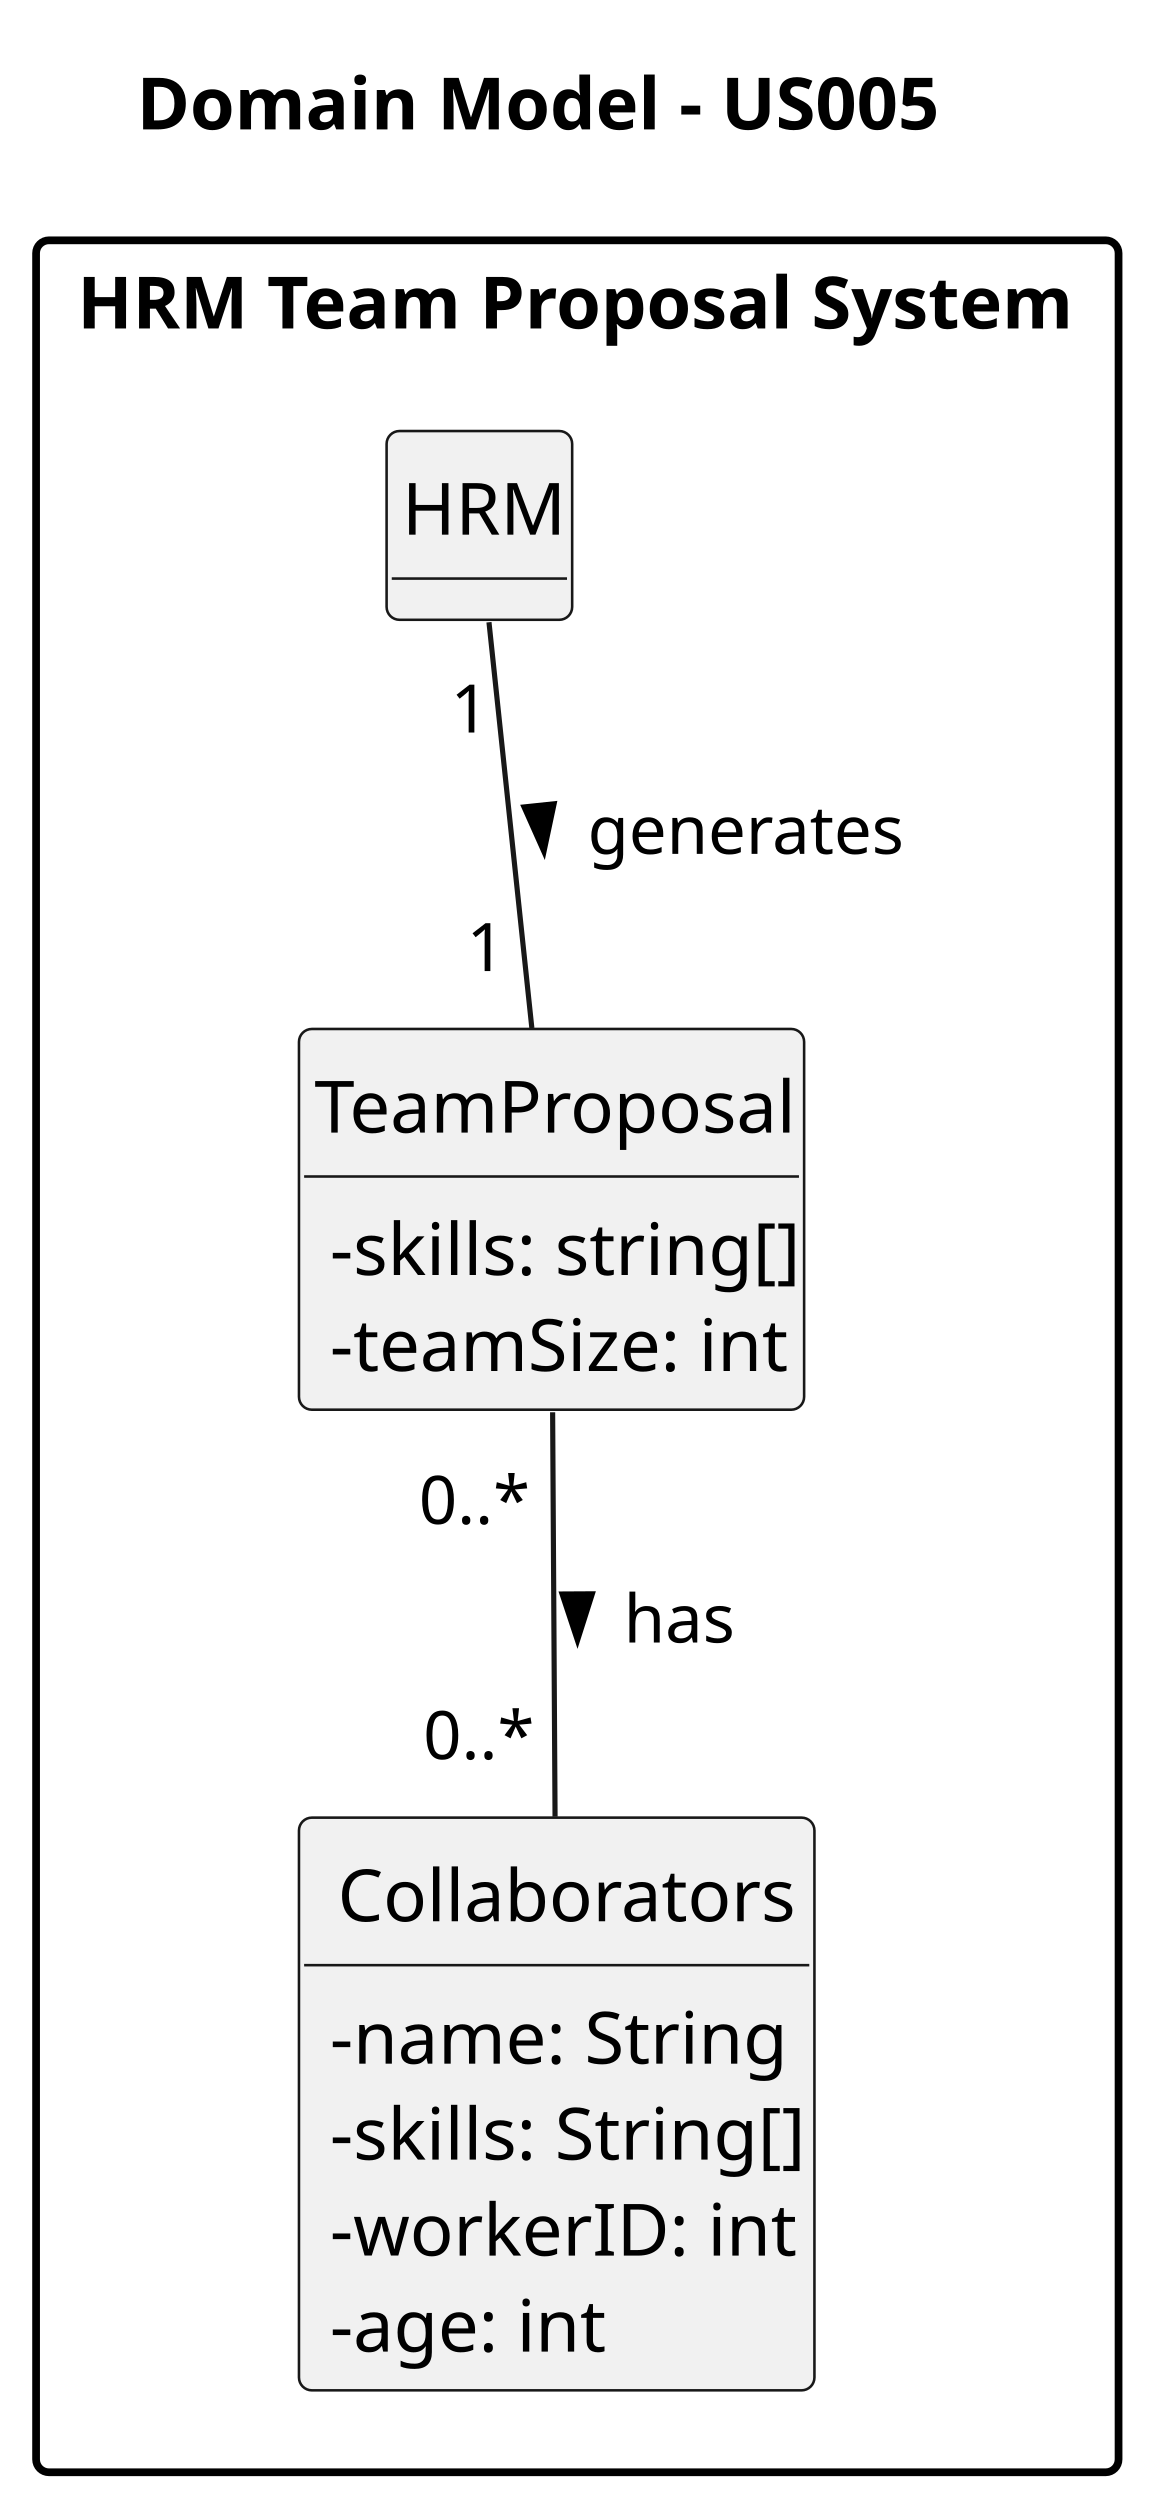
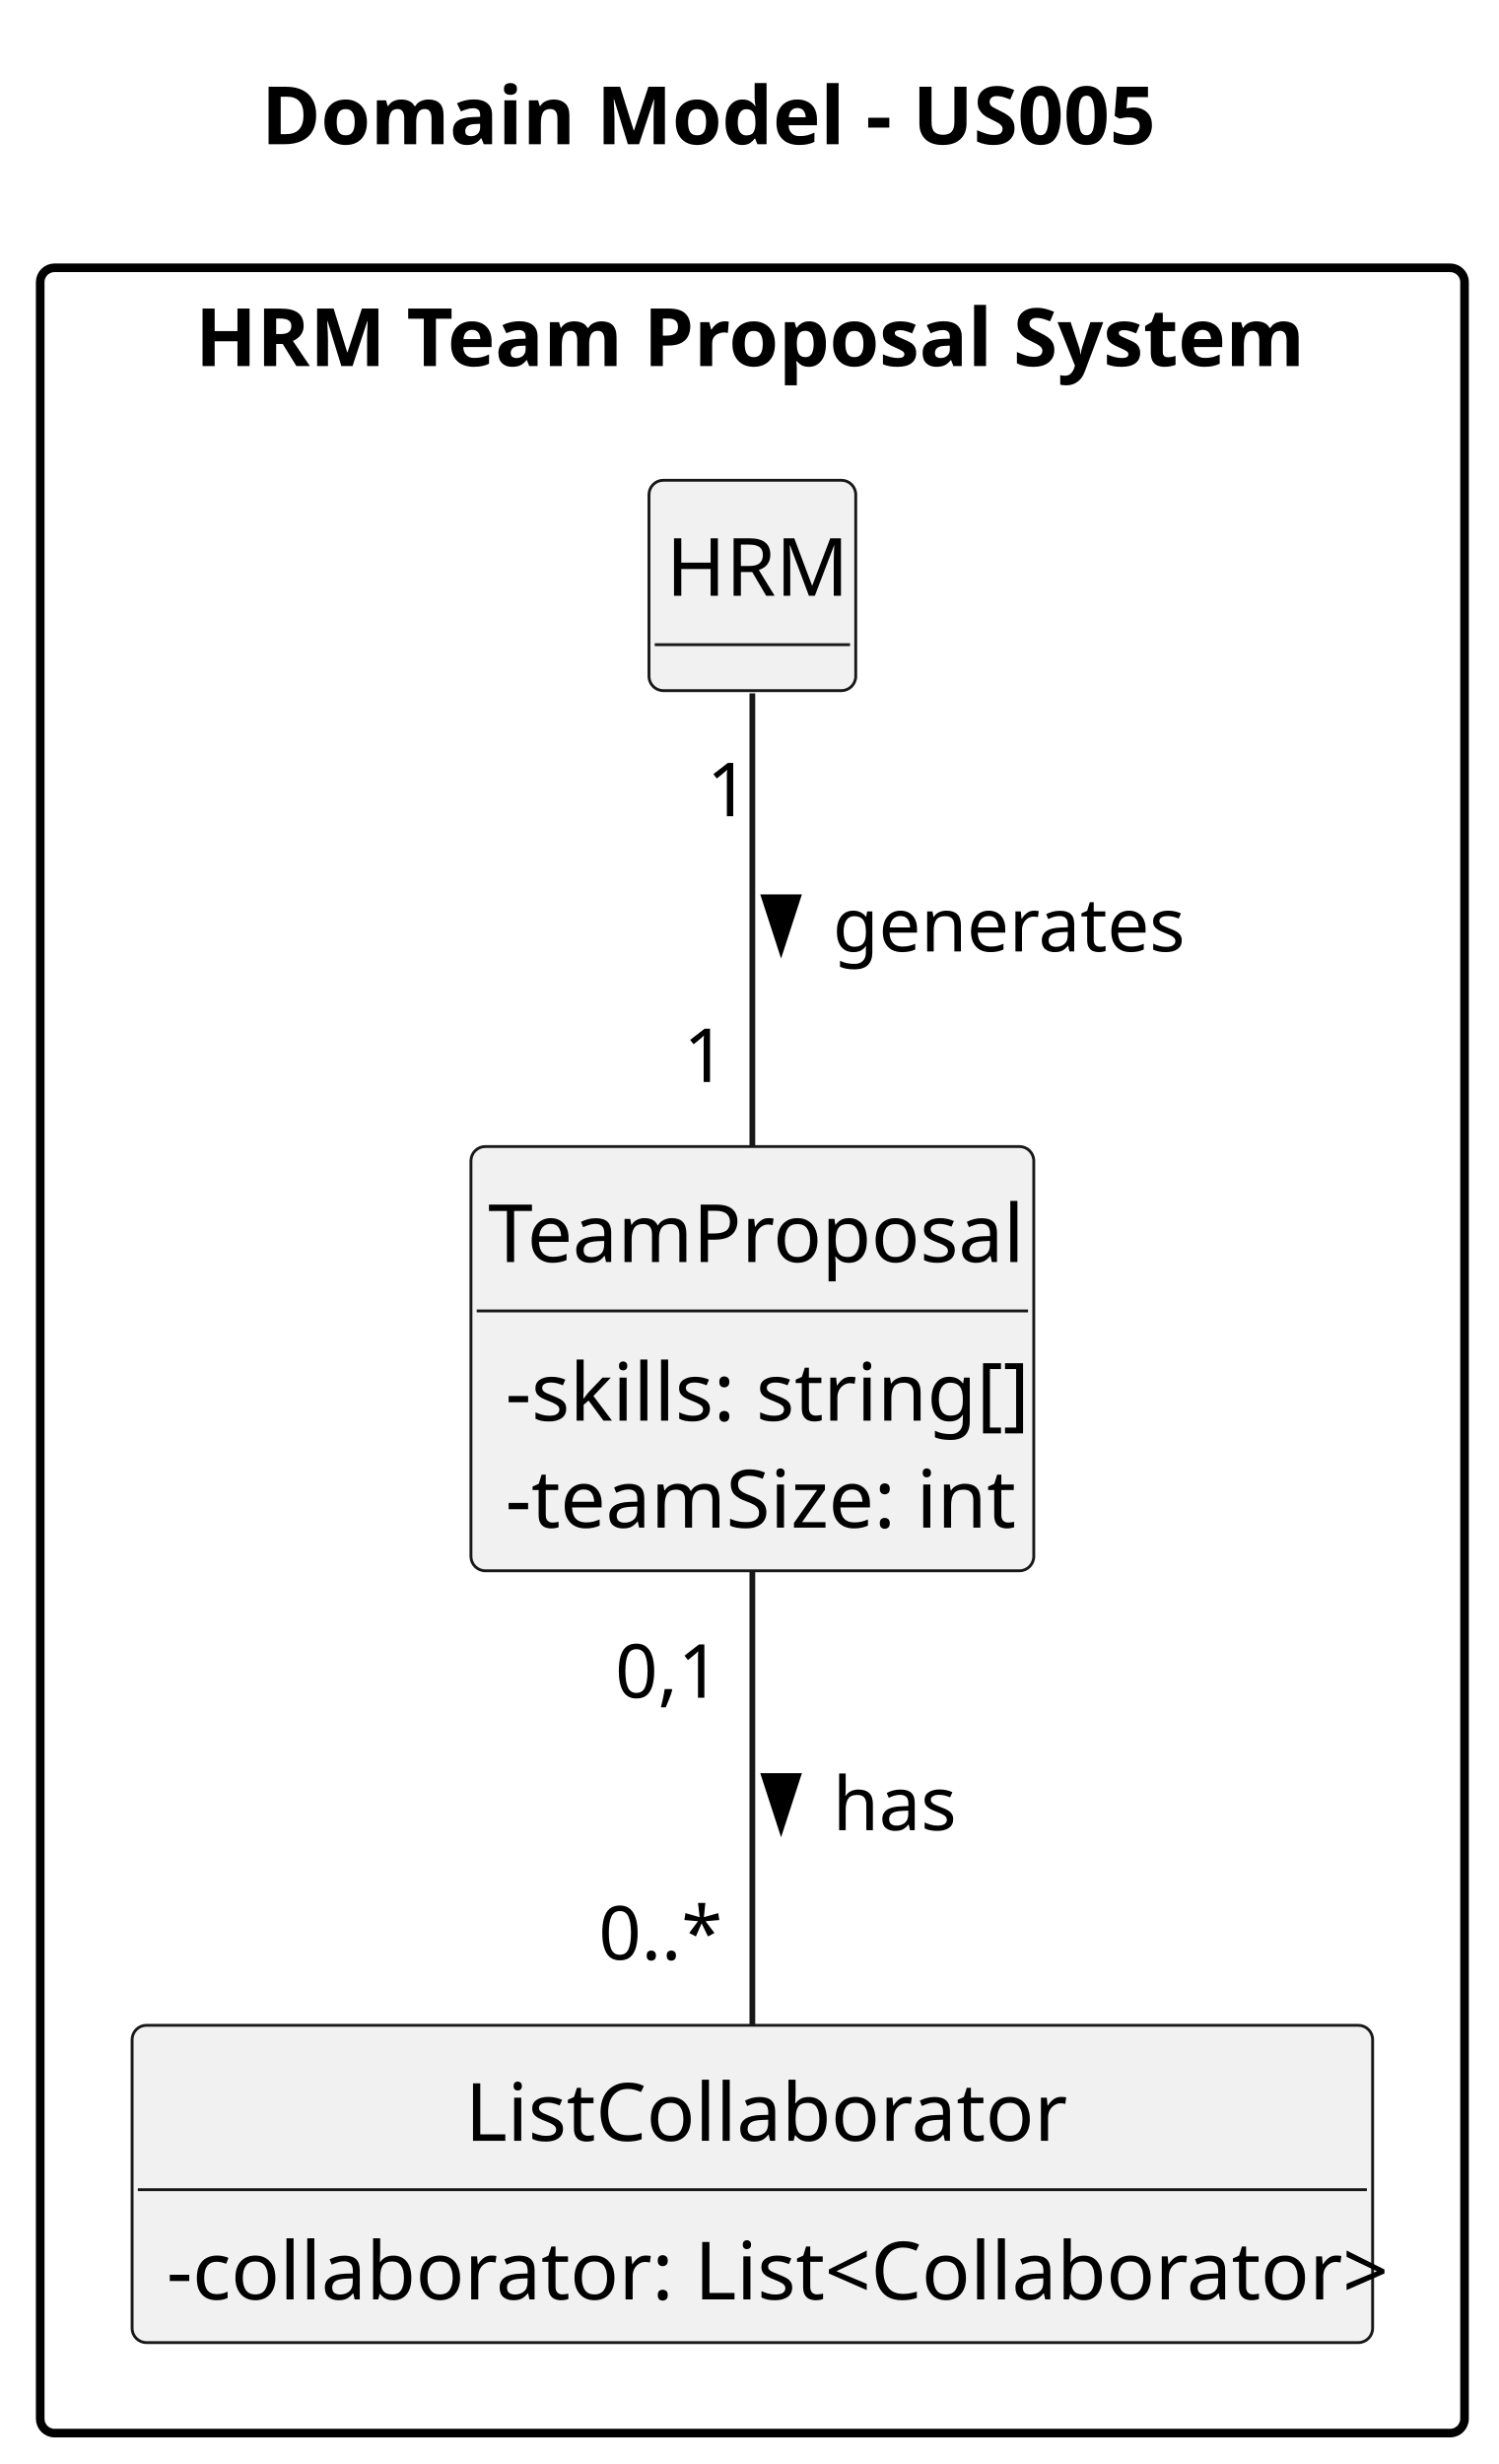
- <svg xmlns="http://www.w3.org/2000/svg" contentStyleType="text/css" height="485px" preserveAspectRatio="none" style="width:223px;height:485px;background:#FFFFFF;" version="1.1" viewBox="0 0 223 485" width="223px" zoomAndPan="magnify">
+ <svg xmlns="http://www.w3.org/2000/svg" contentStyleType="text/css" height="429px" preserveAspectRatio="none" style="width:261px;height:429px;background:#FFFFFF;" version="1.1" viewBox="0 0 261 429" width="261px" zoomAndPan="magnify">
  <defs />
  <g>
-     <text fill="#000000" font-family="sans-serif" font-size="14" font-weight="bold" lengthAdjust="spacing" textLength="156" x="26.5" y="25.107">Domain Model - US005</text>
+     <text fill="#000000" font-family="sans-serif" font-size="14" font-weight="bold" lengthAdjust="spacing" textLength="156" x="45.5" y="25.107">Domain Model - US005</text>
    <g id="cluster_HRM Team Proposal System">
-       <rect fill="none" height="433" rx="2.5" ry="2.5" style="stroke:#000000;stroke-width:1.5;" width="210" x="7" y="46.621" />
-       <text fill="#000000" font-family="sans-serif" font-size="14" font-weight="bold" lengthAdjust="spacing" textLength="194" x="15" y="63.728">HRM Team Proposal System</text>
+       <rect fill="none" height="377" rx="2.5" ry="2.5" style="stroke:#000000;stroke-width:1.5;" width="248" x="7" y="46.621" />
+       <text fill="#000000" font-family="sans-serif" font-size="14" font-weight="bold" lengthAdjust="spacing" textLength="194" x="34" y="63.728">HRM Team Proposal System</text>
    </g>
    <g id="elem_HRM">
-       <rect codeLine="13" fill="#F1F1F1" height="36.621" id="HRM" rx="2.5" ry="2.5" style="stroke:#181818;stroke-width:0.5;" width="36" x="75" y="83.621" />
-       <text fill="#000000" font-family="sans-serif" font-size="14" lengthAdjust="spacing" textLength="30" x="78" y="103.728">HRM</text>
-       <line style="stroke:#181818;stroke-width:0.5;" x1="76" x2="110" y1="112.242" y2="112.242" />
+       <rect codeLine="13" fill="#F1F1F1" height="36.621" id="HRM" rx="2.5" ry="2.5" style="stroke:#181818;stroke-width:0.5;" width="36" x="113" y="83.621" />
+       <text fill="#000000" font-family="sans-serif" font-size="14" lengthAdjust="spacing" textLength="30" x="116" y="103.728">HRM</text>
+       <line style="stroke:#181818;stroke-width:0.5;" x1="114" x2="148" y1="112.242" y2="112.242" />
    </g>
    <g id="elem_TeamProposal">
-       <rect codeLine="16" fill="#F1F1F1" height="73.863" id="TeamProposal" rx="2.5" ry="2.5" style="stroke:#181818;stroke-width:0.5;" width="98" x="58" y="199.621" />
-       <text fill="#000000" font-family="sans-serif" font-size="14" lengthAdjust="spacing" textLength="92" x="61" y="219.728">TeamProposal</text>
-       <line style="stroke:#181818;stroke-width:0.5;" x1="59" x2="155" y1="228.242" y2="228.242" />
-       <text fill="#000000" font-family="sans-serif" font-size="14" lengthAdjust="spacing" textLength="86" x="64" y="247.35">-skills: string[]</text>
-       <text fill="#000000" font-family="sans-serif" font-size="14" lengthAdjust="spacing" textLength="85" x="64" y="265.971">-teamSize: int</text>
+       <rect codeLine="16" fill="#F1F1F1" height="73.863" id="TeamProposal" rx="2.5" ry="2.5" style="stroke:#181818;stroke-width:0.5;" width="98" x="82" y="199.621" />
+       <text fill="#000000" font-family="sans-serif" font-size="14" lengthAdjust="spacing" textLength="92" x="85" y="219.728">TeamProposal</text>
+       <line style="stroke:#181818;stroke-width:0.5;" x1="83" x2="179" y1="228.242" y2="228.242" />
+       <text fill="#000000" font-family="sans-serif" font-size="14" lengthAdjust="spacing" textLength="86" x="88" y="247.35">-skills: string[]</text>
+       <text fill="#000000" font-family="sans-serif" font-size="14" lengthAdjust="spacing" textLength="85" x="88" y="265.971">-teamSize: int</text>
    </g>
-     <g id="elem_Collaborators">
-       <rect codeLine="21" fill="#F1F1F1" height="111.106" id="Collaborators" rx="2.5" ry="2.5" style="stroke:#181818;stroke-width:0.5;" width="100" x="58" y="352.621" />
-       <text fill="#000000" font-family="sans-serif" font-size="14" lengthAdjust="spacing" textLength="85" x="65.5" y="372.728">Collaborators</text>
-       <line style="stroke:#181818;stroke-width:0.5;" x1="59" x2="157" y1="381.242" y2="381.242" />
-       <text fill="#000000" font-family="sans-serif" font-size="14" lengthAdjust="spacing" textLength="85" x="64" y="400.35">-name: String</text>
-       <text fill="#000000" font-family="sans-serif" font-size="14" lengthAdjust="spacing" textLength="88" x="64" y="418.971">-skills: String[]</text>
-       <text fill="#000000" font-family="sans-serif" font-size="14" lengthAdjust="spacing" textLength="83" x="64" y="437.592">-workerID: int</text>
-       <text fill="#000000" font-family="sans-serif" font-size="14" lengthAdjust="spacing" textLength="52" x="64" y="456.213">-age: int</text>
+     <g id="elem_ListCollaborator">
+       <rect codeLine="21" fill="#F1F1F1" height="55.242" id="ListCollaborator" rx="2.5" ry="2.5" style="stroke:#181818;stroke-width:0.5;" width="216" x="23" y="352.621" />
+       <text fill="#000000" font-family="sans-serif" font-size="14" lengthAdjust="spacing" textLength="100" x="81" y="372.728">ListCollaborator</text>
+       <line style="stroke:#181818;stroke-width:0.5;" x1="24" x2="238" y1="381.242" y2="381.242" />
+       <text fill="#000000" font-family="sans-serif" font-size="14" lengthAdjust="spacing" textLength="204" x="29" y="400.35">-collaborator: List&lt;Collaborator&gt;</text>
    </g>
    <g id="link_HRM_TeamProposal">
-       <path codeLine="28" d="M94.86,120.711 C96.97,140.711 100.48,173.871 103.18,199.451 " fill="none" id="HRM-TeamProposal" style="stroke:#181818;stroke-width:1.0;" />
-       <polygon fill="#000000" points="105.525,165.239,107.498,155.935,101.652,156.553,105.525,165.239" style="stroke:#000000;stroke-width:1.0;" />
-       <text fill="#000000" font-family="sans-serif" font-size="13" lengthAdjust="spacing" textLength="57" x="114" y="165.649">generates</text>
-       <text fill="#000000" font-family="sans-serif" font-size="13" lengthAdjust="spacing" textLength="7" x="87.419" y="142.11">1</text>
-       <text fill="#000000" font-family="sans-serif" font-size="13" lengthAdjust="spacing" textLength="7" x="90.52" y="188.382">1</text>
+       <path codeLine="25" d="M131,120.711 C131,140.711 131,173.871 131,199.451 " fill="none" id="HRM-TeamProposal" style="stroke:#181818;stroke-width:1.0;" />
+       <polygon fill="#000000" points="136,165.267,138.939,156.221,133.061,156.221,136,165.267" style="stroke:#000000;stroke-width:1.0;" />
+       <text fill="#000000" font-family="sans-serif" font-size="13" lengthAdjust="spacing" textLength="57" x="145" y="165.649">generates</text>
+       <text fill="#000000" font-family="sans-serif" font-size="13" lengthAdjust="spacing" textLength="7" x="123.059" y="142.11">1</text>
+       <text fill="#000000" font-family="sans-serif" font-size="13" lengthAdjust="spacing" textLength="7" x="119.02" y="188.382">1</text>
    </g>
-     <g id="link_TeamProposal_Collaborators">
-       <path codeLine="29" d="M107.21,273.981 C107.35,296.841 107.53,326.761 107.68,352.451 " fill="none" id="TeamProposal-Collaborators" style="stroke:#181818;stroke-width:1.0;" />
-       <polygon fill="#000000" points="112.03,318.267,114.915,309.204,109.037,309.239,112.03,318.267" style="stroke:#000000;stroke-width:1.0;" />
-       <text fill="#000000" font-family="sans-serif" font-size="13" lengthAdjust="spacing" textLength="21" x="121" y="318.649">has</text>
-       <text fill="#000000" font-family="sans-serif" font-size="13" lengthAdjust="spacing" textLength="20" x="81.257" y="295.64">0..*</text>
-       <text fill="#000000" font-family="sans-serif" font-size="13" lengthAdjust="spacing" textLength="20" x="82.102" y="341.269">0..*</text>
+     <g id="link_TeamProposal_ListCollaborator">
+       <path codeLine="26" d="M131,273.691 C131,298.261 131,330.231 131,352.501 " fill="none" id="TeamProposal-ListCollaborator" style="stroke:#181818;stroke-width:1.0;" />
+       <polygon fill="#000000" points="136,318.267,138.939,309.221,133.061,309.221,136,318.267" style="stroke:#000000;stroke-width:1.0;" />
+       <text fill="#000000" font-family="sans-serif" font-size="13" lengthAdjust="spacing" textLength="21" x="145" y="318.649">has</text>
+       <text fill="#000000" font-family="sans-serif" font-size="13" lengthAdjust="spacing" textLength="18" x="107.109" y="295.589">0,1</text>
+       <text fill="#000000" font-family="sans-serif" font-size="13" lengthAdjust="spacing" textLength="20" x="104.225" y="341.182">0..*</text>
    </g>
  </g>
</svg>
